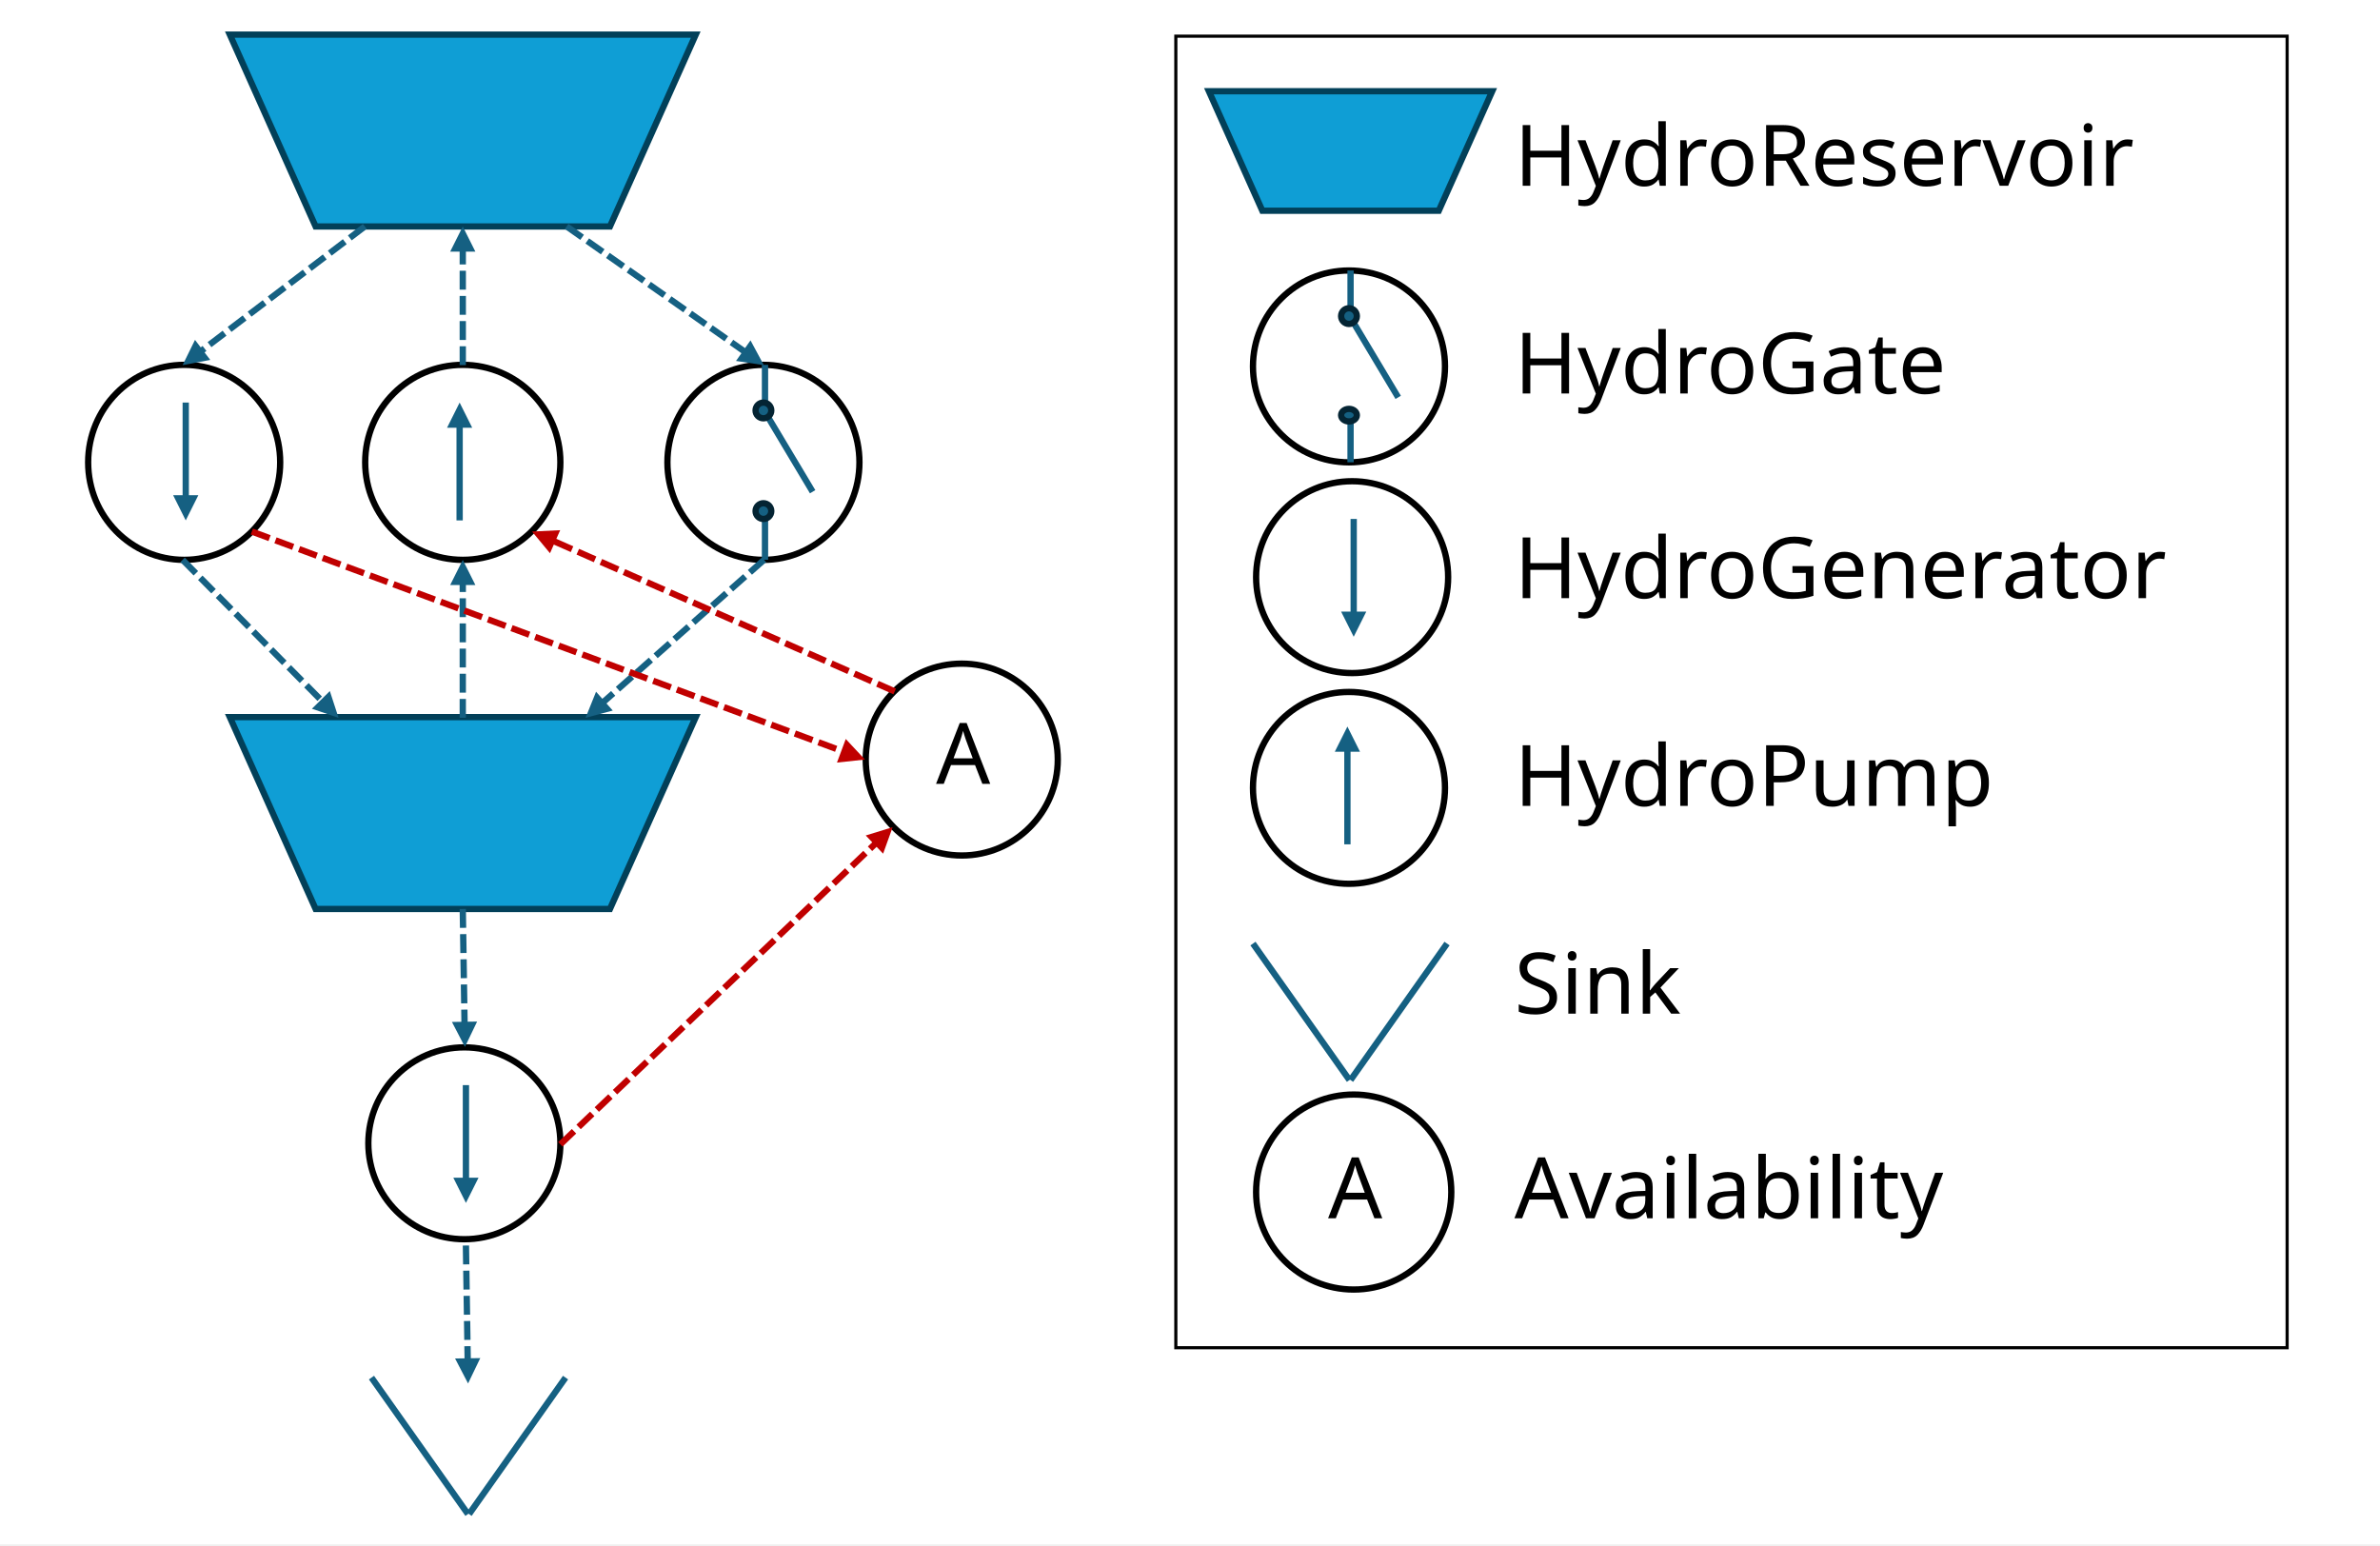
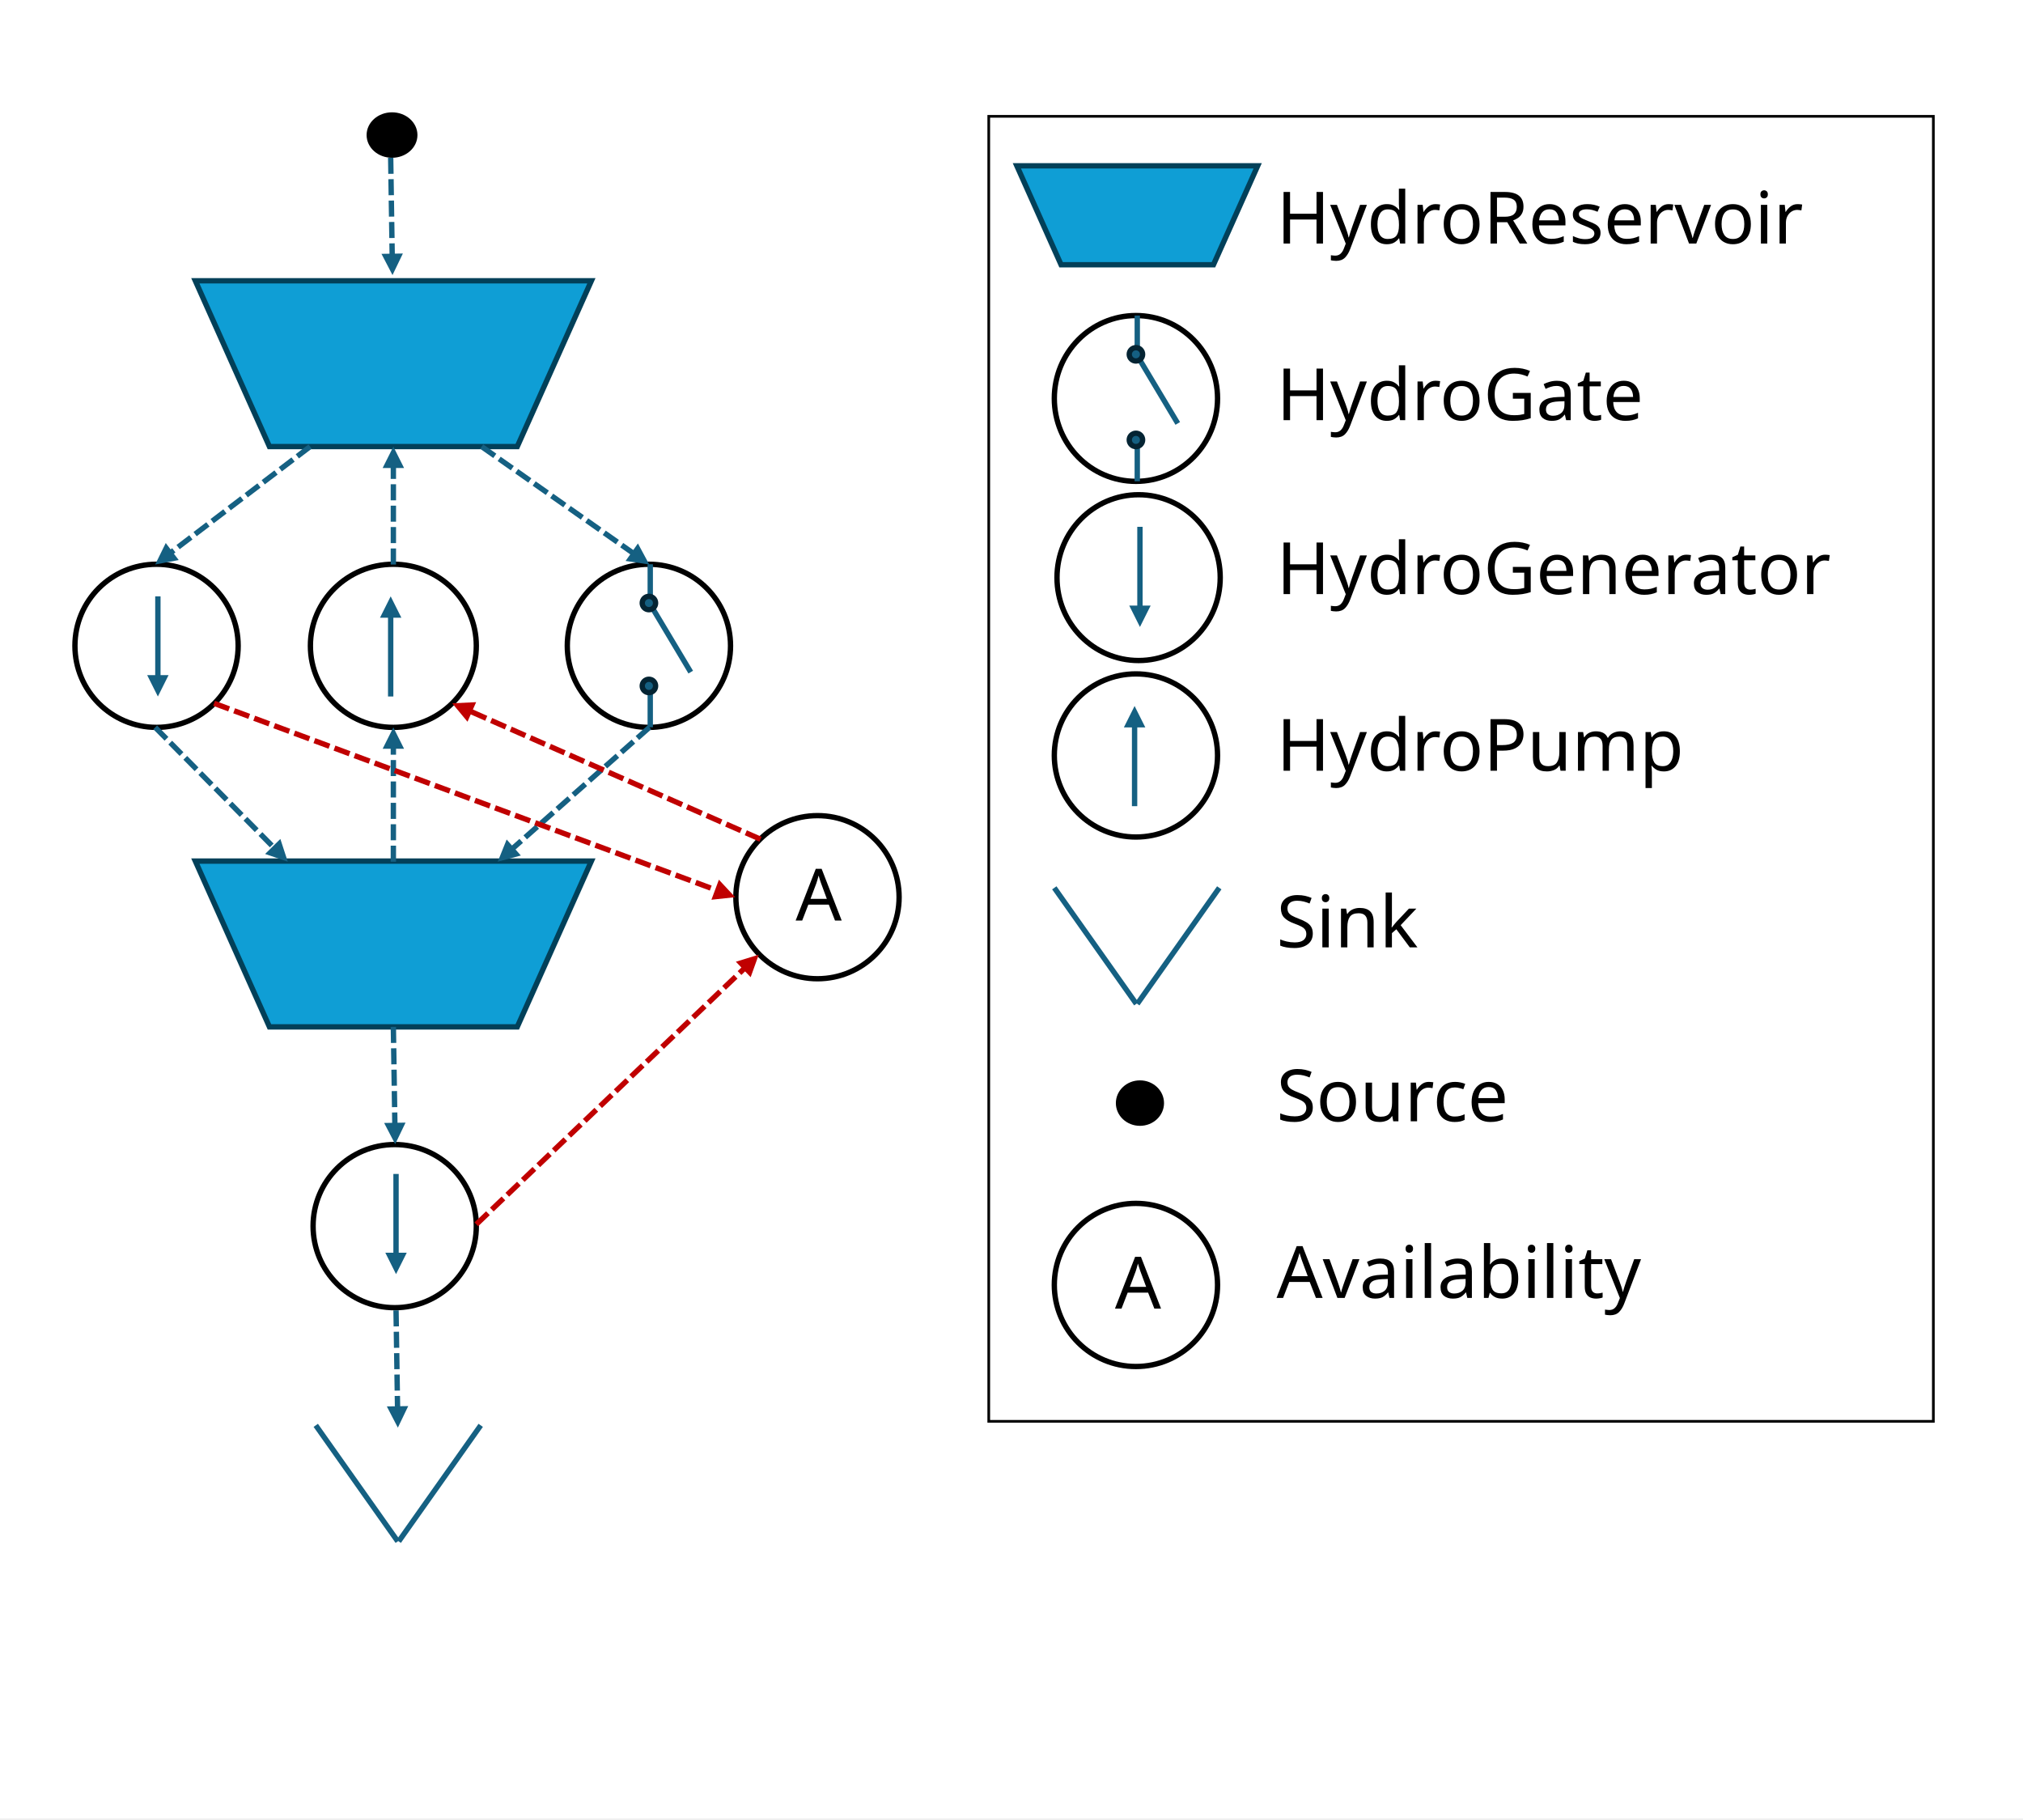
- <svg xmlns="http://www.w3.org/2000/svg" width="756" height="491" overflow="hidden">
+ <svg xmlns="http://www.w3.org/2000/svg" width="756" height="680" overflow="hidden">
  <g>
-     <rect x="0" y="0" width="756" height="490.559" fill="#FFFFFF" />
-     <path d="M474 28.974 457.025 66.94 400.975 66.94 384 28.974Z" stroke="#024059" stroke-width="2" stroke-miterlimit="8" fill="#0F9ED5" fill-rule="evenodd" />
-     <path d="M398 116.395C398 99.566 411.655 85.923 428.5 85.923 445.345 85.923 459 99.566 459 116.395 459 133.225 445.345 146.868 428.5 146.868 411.655 146.868 398 133.225 398 116.395Z" stroke="#000000" stroke-width="2" stroke-miterlimit="8" fill="#FFFFFF" fill-rule="evenodd" />
-     <path d="M0 0 0 14.961" stroke="#156082" stroke-width="1.999" stroke-miterlimit="8" fill="none" fill-rule="evenodd" transform="matrix(-1.0009 0 0 1 429 85.9227)" />
-     <path d="M0 0 0 14.961" stroke="#156082" stroke-width="1.999" stroke-miterlimit="8" fill="none" fill-rule="evenodd" transform="matrix(-1.0009 0 0 1 429 131.881)" />
-     <path d="M429 100.909 444.132 126.225" stroke="#156082" stroke-width="2" stroke-miterlimit="8" fill="none" fill-rule="evenodd" />
-     <path d="M426 100.41C426 99.03 427.119 97.912 428.5 97.912 429.881 97.912 431 99.03 431 100.41 431 101.789 429.881 102.907 428.5 102.907 427.119 102.907 426 101.789 426 100.41Z" stroke="#042433" stroke-width="2" stroke-miterlimit="8" fill="#156082" fill-rule="evenodd" />
-     <path d="M426 131.881C426 130.778 427.119 129.883 428.5 129.883 429.881 129.883 431 130.778 431 131.881 431 132.985 429.881 133.88 428.5 133.88 427.119 133.88 426 132.985 426 131.881Z" stroke="#042433" stroke-width="2" stroke-miterlimit="8" fill="#156082" fill-rule="evenodd" />
-     <path d="M399 183.335C399 166.506 412.655 152.863 429.5 152.863 446.345 152.863 460 166.506 460 183.335 460 200.165 446.345 213.808 429.5 213.808 412.655 213.808 399 200.165 399 183.335Z" stroke="#000000" stroke-width="2" stroke-miterlimit="8" fill="#FFFFFF" fill-rule="evenodd" />
-     <path d="M431 164.852 431 195.611 429 195.611 429 164.852ZM434.001 194.279 430 202.273 425.999 194.279Z" fill="#156082" />
-     <path d="M459 250.275C459 267.104 445.345 280.747 428.5 280.747 411.655 280.747 398 267.104 398 250.275 398 233.445 411.655 219.802 428.5 219.802 445.345 219.802 459 233.445 459 250.275Z" stroke="#000000" stroke-width="2" stroke-miterlimit="8" fill="#FFFFFF" fill-rule="evenodd" />
-     <path d="M427 268.214 427 237.455 429 237.455 429 268.214ZM423.999 238.787 428 230.792 432.001 238.787Z" fill="#156082" />
-     <text font-family="Aptos,Aptos_MSFontService,sans-serif" font-weight="400" font-size="27" transform="matrix(1 0 0 0.999101 481.049 59)">HydroReservoir</text>
-     <text font-family="Aptos,Aptos_MSFontService,sans-serif" font-weight="400" font-size="27" transform="matrix(1 0 0 0.999101 481.049 125)">HydroGate</text>
-     <text font-family="Aptos,Aptos_MSFontService,sans-serif" font-weight="400" font-size="27" transform="matrix(1 0 0 0.999101 481.049 190)">HydroGenerator</text>
-     <text font-family="Aptos,Aptos_MSFontService,sans-serif" font-weight="400" font-size="27" transform="matrix(1 0 0 0.999101 481.049 256)">HydroPump</text>
-     <text font-family="Aptos,Aptos_MSFontService,sans-serif" font-weight="400" font-size="27" transform="matrix(1 0 0 0.999101 481.049 322)">Sink</text>
-     <text font-family="Aptos,Aptos_MSFontService,sans-serif" font-weight="400" font-size="27" transform="matrix(1 0 0 0.999101 481.049 387)">Availability</text>
-     <path d="M398 299.73 428.645 343.084" stroke="#156082" stroke-width="2" stroke-miterlimit="8" fill="none" fill-rule="evenodd" />
-     <path d="M0 0 30.617 43.353" stroke="#156082" stroke-width="1.999" stroke-miterlimit="8" fill="none" fill-rule="evenodd" transform="matrix(-1.0009 0 0 1 459.645 299.73)" />
-     <path d="M221 10.99 193.75 71.935 100.25 71.935 73 10.99Z" stroke="#024059" stroke-width="2" stroke-miterlimit="8" fill="#0F9ED5" fill-rule="evenodd" />
-     <path d="M28 146.868C28 129.762 41.655 115.896 58.5 115.896 75.345 115.896 89 129.762 89 146.868 89 163.973 75.345 177.84 58.5 177.84 41.655 177.84 28 163.973 28 146.868Z" stroke="#000000" stroke-width="2" stroke-miterlimit="8" fill="#FFFFFF" fill-rule="evenodd" />
-     <path d="M60 127.885 60 158.644 58 158.644 58 127.885ZM63.001 157.312 59 165.306 54.999 157.312Z" fill="#156082" />
-     <path d="M178 146.868C178 163.973 164.121 177.84 147 177.84 129.879 177.84 116 163.973 116 146.868 116 129.762 129.879 115.896 147 115.896 164.121 115.896 178 129.762 178 146.868Z" stroke="#000000" stroke-width="2" stroke-miterlimit="8" fill="#FFFFFF" fill-rule="evenodd" />
-     <path d="M145 165.306 145 134.547 147 134.547 147 165.306ZM141.999 135.88 146 127.885 150.001 135.88Z" fill="#156082" />
-     <path d="M221 227.795 193.75 288.74 100.25 288.74 73 227.795Z" stroke="#024059" stroke-width="2" stroke-miterlimit="8" fill="#0F9ED5" fill-rule="evenodd" />
-     <path d="M212 146.868C212 129.762 225.655 115.896 242.5 115.896 259.345 115.896 273 129.762 273 146.868 273 163.973 259.345 177.84 242.5 177.84 225.655 177.84 212 163.973 212 146.868Z" stroke="#000000" stroke-width="2" stroke-miterlimit="8" fill="#FFFFFF" fill-rule="evenodd" />
-     <path d="M0 0 0 14.961" stroke="#156082" stroke-width="1.999" stroke-miterlimit="8" fill="none" fill-rule="evenodd" transform="matrix(-1.0009 0 0 1 243 115.896)" />
-     <path d="M0 0 0 14.961" stroke="#156082" stroke-width="1.999" stroke-miterlimit="8" fill="none" fill-rule="evenodd" transform="matrix(-1.0009 0 0 1 243 162.854)" />
-     <path d="M243 130.882 258.132 156.198" stroke="#156082" stroke-width="2" stroke-miterlimit="8" fill="none" fill-rule="evenodd" />
-     <path d="M240 130.383C240 129.003 241.119 127.885 242.5 127.885 243.881 127.885 245 129.003 245 130.383 245 131.762 243.881 132.88 242.5 132.88 241.119 132.88 240 131.762 240 130.383Z" stroke="#042433" stroke-width="2" stroke-miterlimit="8" fill="#156082" fill-rule="evenodd" />
-     <path d="M240 162.354C240 160.975 241.119 159.856 242.5 159.856 243.881 159.856 245 160.975 245 162.354 245 163.733 243.881 164.852 242.5 164.852 241.119 164.852 240 163.733 240 162.354Z" stroke="#042433" stroke-width="2" stroke-miterlimit="8" fill="#156082" fill-rule="evenodd" />
-     <path d="M146 228.019 146 222.023 148 222.023 148 228.019ZM146 220.024 146 214.028 148 214.028 148 220.024ZM146 212.03 146 206.034 148 206.034 148 212.03ZM146 204.035 146 198.039 148 198.039 148 204.035ZM146 196.04 146 190.045 148 190.045 148 196.04ZM146 188.046 146 184.502 148 184.502 148 188.046ZM142.999 185.835 147 177.84 151.001 185.835Z" fill="#156082" />
-     <path d="M0.999-4.75969e-06 0.999 5.996-0.999 5.996-0.999 4.75969e-06ZM0.999 7.995 0.999 13.991-0.999 13.991-0.999 7.995ZM0.999 15.989 0.999 21.985-0.999 21.985-0.999 15.989ZM0.999 23.984 0.999 29.98-0.999 29.98-0.999 23.984ZM0.999 31.978 1 37.393-0.999 37.393-0.999 31.978ZM3.997 36.06 0 44.055-3.997 36.061Z" fill="#156082" transform="matrix(1.0009 0 0 -1 147 115.99)" />
-     <path d="M0.606-0.795 5.375 2.838 4.164 4.428-0.606 0.795ZM6.965 4.05 11.735 7.683 10.524 9.273 5.754 5.639ZM13.325 8.894 18.094 12.527 16.883 14.117 12.114 10.484ZM19.684 13.739 24.454 17.372 23.243 18.962 18.473 15.329ZM26.044 18.583 30.813 22.216 29.602 23.806 24.833 20.173ZM32.403 23.428 37.173 27.061 35.962 28.651 31.192 25.017ZM38.763 28.272 43.532 31.906 42.321 33.495 37.552 29.862ZM45.122 33.117 49.892 36.75 48.681 38.34 43.911 34.707ZM51.482 37.961 53.139 39.223 51.928 40.813 50.271 39.551ZM53.895 36.031 57.833 44.055 49.051 42.391Z" fill="#156082" transform="matrix(-1.0009 0 0 1 115.885 71.9353)" />
-     <path d="M58.712 177.138 62.927 181.407 61.502 182.81 57.288 178.542ZM64.331 182.83 68.546 187.098 67.122 188.502 62.907 184.233ZM69.951 188.521 74.165 192.79 72.741 194.193 68.527 189.925ZM75.57 194.213 79.785 198.481 78.36 199.885 74.146 195.616ZM81.189 199.904 85.404 204.173 83.98 205.576 79.765 201.308ZM86.809 205.596 91.023 209.864 89.599 211.268 85.385 206.999ZM92.428 211.287 96.643 215.556 95.219 216.959 91.004 212.691ZM98.047 216.979 102.262 221.247 100.838 222.651 96.623 218.382ZM104.772 219.52 107.543 228.019 99.075 225.134Z" fill="#156082" />
-     <path d="M180.576 71.118 185.483 74.57 184.331 76.204 179.424 72.752ZM187.119 75.72 192.026 79.172 190.874 80.806 185.967 77.355ZM193.662 80.322 198.569 83.774 197.417 85.408 192.51 81.957ZM200.205 84.924 205.112 88.376 203.96 90.01 199.053 86.559ZM206.748 89.527 211.655 92.978 210.503 94.612 205.596 91.161ZM213.291 94.129 218.198 97.58 217.046 99.215 212.139 95.763ZM219.834 98.731 224.741 102.182 223.589 103.817 218.682 100.365ZM226.377 103.333 231.284 106.785 230.132 108.419 225.225 104.967ZM232.92 107.935 237.758 111.338 236.606 112.973 231.768 109.569ZM238.395 108.12 242.635 115.991 233.789 114.657Z" fill="#156082" />
-     <path d="M0.663-0.748 5.151 3.228 3.825 4.724-0.663 0.748ZM6.647 4.553 11.135 8.529 9.81 10.025 5.321 6.049ZM12.631 9.854 17.119 13.83 15.794 15.326 11.306 11.351ZM18.615 15.156 23.103 19.132 21.778 20.628 17.29 16.652ZM24.599 20.457 29.087 24.433 27.762 25.929 23.274 21.953ZM30.583 25.758 35.071 29.734 33.746 31.23 29.258 27.254ZM36.568 31.059 41.056 35.035 39.73 36.532 35.242 32.556ZM42.552 36.361 47.04 40.337 45.714 41.833 41.226 37.857ZM48.536 41.662 52.318 45.013 50.993 46.509 47.21 43.158ZM53.309 41.885 56.642 50.179 48.008 47.869Z" fill="#156082" transform="matrix(-1.0009 0 0 1 242.693 177.84)" />
-     <path d="M117 363.173C117 346.344 130.655 332.701 147.5 332.701 164.345 332.701 178 346.344 178 363.173 178 380.003 164.345 393.646 147.5 393.646 130.655 393.646 117 380.003 117 363.173Z" stroke="#000000" stroke-width="2" stroke-miterlimit="8" fill="#FFFFFF" fill-rule="evenodd" />
-     <path d="M149 344.69 149 375.449 147 375.449 147 344.69ZM152.001 374.117 148 382.111 143.999 374.117Z" fill="#156082" />
-     <path d="M148 288.725 148.093 294.72 146.093 294.751 146 288.756ZM148.124 296.718 148.217 302.714 146.217 302.745 146.124 296.749ZM148.248 304.712 148.341 310.707 146.341 310.738 146.248 304.743ZM148.372 312.706 148.466 318.701 146.465 318.732 146.372 312.737ZM148.497 320.699 148.577 325.885 146.577 325.916 146.496 320.73ZM151.557 324.506 147.68 332.562 143.556 324.63Z" fill="#156082" />
-     <path d="M118 437.606 148.645 480.96" stroke="#156082" stroke-width="2" stroke-miterlimit="8" fill="none" fill-rule="evenodd" />
-     <path d="M0 0 30.617 43.353" stroke="#156082" stroke-width="1.999" stroke-miterlimit="8" fill="none" fill-rule="evenodd" transform="matrix(-1.0009 0 0 1 179.645 437.606)" />
-     <path d="M149 395.629 149.093 401.624 147.093 401.655 147 395.66ZM149.124 403.622 149.217 409.617 147.217 409.648 147.124 403.653ZM149.248 411.616 149.341 417.611 147.341 417.642 147.248 411.647ZM149.372 419.609 149.466 425.605 147.465 425.636 147.372 419.64ZM149.497 427.603 149.577 432.789 147.577 432.82 147.496 427.634ZM152.557 431.41 148.68 439.466 144.556 431.534Z" fill="#156082" />
-     <rect x="373.5" y="11.49" width="353" height="416.625" stroke="#000000" stroke-width="1" stroke-miterlimit="8" fill="none" />
-     <path d="M399 378.659C399 361.554 412.879 347.687 430 347.687 447.121 347.687 461 361.554 461 378.659 461 395.765 447.121 409.632 430 409.632 412.879 409.632 399 395.765 399 378.659Z" stroke="#000000" stroke-width="2" stroke-miterlimit="8" fill="#FFFFFF" fill-rule="evenodd" />
-     <text font-family="Aptos,Aptos_MSFontService,sans-serif" font-weight="400" font-size="27" transform="matrix(1 0 0 0.999101 421.862 387)">A</text>
-     <path d="M275 241.283C275 224.453 288.655 210.81 305.5 210.81 322.345 210.81 336 224.453 336 241.283 336 258.113 322.345 271.756 305.5 271.756 288.655 271.756 275 258.113 275 241.283Z" stroke="#000000" stroke-width="2" stroke-miterlimit="8" fill="#FFFFFF" fill-rule="evenodd" />
-     <text font-family="Aptos,Aptos_MSFontService,sans-serif" font-weight="400" font-size="27" transform="matrix(1 0 0 0.999101 297.329 249)">A</text>
-     <path d="M80.349 167.912 85.973 170.003 85.275 171.876 79.651 169.785ZM87.848 170.701 93.472 172.792 92.774 174.665 87.15 172.574ZM95.347 173.49 100.971 175.581 100.273 177.454 94.649 175.363ZM102.846 176.279 108.47 178.37 107.772 180.244 102.148 178.152ZM110.345 179.068 115.969 181.159 115.271 183.033 109.647 180.941ZM117.844 181.857 123.468 183.949 122.77 185.822 117.146 183.73ZM125.343 184.646 130.967 186.738 130.27 188.611 124.645 186.519ZM132.842 187.435 138.466 189.527 137.769 191.4 132.144 189.308ZM140.341 190.224 145.965 192.316 145.268 194.189 139.643 192.097ZM147.84 193.013 153.465 195.105 152.767 196.978 147.142 194.886ZM155.339 195.802 160.964 197.894 160.266 199.767 154.641 197.675ZM162.838 198.591 168.463 200.683 167.765 202.556 162.14 200.464ZM170.337 201.38 175.962 203.472 175.264 205.345 169.639 203.253ZM177.836 204.169 183.461 206.261 182.763 208.134 177.138 206.042ZM185.335 206.958 190.96 209.05 190.262 210.923 184.638 208.831ZM192.834 209.747 198.459 211.839 197.761 213.712 192.137 211.62ZM200.333 212.536 205.958 214.628 205.26 216.501 199.636 214.409ZM207.833 215.325 213.457 217.417 212.759 219.29 207.135 217.198ZM215.332 218.114 220.956 220.206 220.258 222.079 214.634 219.987ZM222.831 220.903 228.455 222.995 227.757 224.868 222.133 222.776ZM230.33 223.692 235.954 225.784 235.256 227.657 229.632 225.565ZM237.829 226.481 243.453 228.573 242.755 230.446 237.131 228.354ZM245.328 229.27 250.952 231.362 250.254 233.235 244.63 231.143ZM252.827 232.059 258.451 234.151 257.753 236.024 252.129 233.932ZM260.326 234.848 265.95 236.94 265.252 238.813 259.628 236.721ZM267.825 237.637 268.854 238.02 268.156 239.893 267.127 239.511ZM268.651 234.746 274.754 241.281 265.859 242.238Z" fill="#C00000" />
-     <path d="M283.796 220.545 278.306 218.125 279.113 216.296 284.604 218.717ZM276.475 217.318 270.985 214.898 271.792 213.069 277.283 215.49ZM269.155 214.091 263.664 211.671 264.472 209.842 269.962 212.262ZM261.834 210.864 256.343 208.443 257.151 206.615 262.641 209.035ZM254.513 207.637 249.022 205.216 249.83 203.388 255.32 205.808ZM247.192 204.409 241.701 201.989 242.509 200.16 248 202.581ZM239.871 201.182 234.381 198.762 235.188 196.933 240.679 199.354ZM232.55 197.955 227.06 195.535 227.867 193.706 233.358 196.126ZM225.23 194.728 219.739 192.307 220.547 190.479 226.037 192.899ZM217.909 191.501 212.418 189.08 213.226 187.252 218.716 189.672ZM210.588 188.273 205.097 185.853 205.905 184.024 211.395 186.445ZM203.267 185.046 197.776 182.626 198.584 180.797 204.075 183.218ZM195.946 181.819 190.456 179.399 191.263 177.57 196.754 179.99ZM188.625 178.592 183.135 176.171 183.942 174.343 189.433 176.763ZM181.305 175.365 175.814 172.944 176.621 171.116 182.112 173.536ZM174.706 175.732 169 168.848 177.936 168.418Z" fill="#C00000" />
-     <path d="M0.69-0.723 5.026 3.419 3.645 4.864-0.69 0.723ZM6.471 4.8 10.806 8.942 9.426 10.387 5.09 6.245ZM12.252 10.322 16.587 14.464 15.207 15.909 10.871 11.767ZM18.032 15.845 22.368 19.986 20.987 21.432 16.652 17.29ZM23.813 21.367 28.148 25.509 26.768 26.954 22.432 22.812ZM29.594 26.889 33.929 31.031 32.549 32.476 28.213 28.335ZM35.374 32.412 39.71 36.554 38.329 37.999 33.994 33.857ZM41.155 37.934 45.49 42.076 44.11 43.521 39.774 39.379ZM46.936 43.457 51.271 47.599 49.891 49.044 45.555 44.902ZM52.716 48.979 57.052 53.121 55.671 54.566 51.336 50.424ZM58.497 54.502 62.833 58.643 61.452 60.089 57.117 55.947ZM64.278 60.024 68.613 64.166 67.233 65.611 62.897 61.469ZM70.058 65.546 74.394 69.688 73.013 71.133 68.678 66.992ZM75.839 71.069 80.175 75.21 78.794 76.656 74.459 72.514ZM81.62 76.591 85.955 80.733 84.575 82.178 80.239 78.036ZM87.4 82.114 91.736 86.255 90.355 87.701 86.02 83.559ZM93.181 87.636 97.517 91.778 96.136 93.223 91.8 89.081ZM98.962 93.158 101.322 95.413 99.941 96.858 97.581 94.603ZM102.429 92.325 105.449 100.738 96.907 98.106Z" fill="#C00000" transform="matrix(1.0009 0 0 -1 178 363.501)" />
+     <rect x="0" y="0" width="756" height="679.517" fill="#FFFFFF" />
+     <path d="M470 61.956 453.471 98.93 396.529 98.93 380 61.956Z" stroke="#024059" stroke-width="2" stroke-miterlimit="8" fill="#0F9ED5" fill-rule="evenodd" />
+     <path d="M394 148.894C394 131.785 407.655 117.916 424.5 117.916 441.345 117.916 455 131.785 455 148.894 455 166.003 441.345 179.872 424.5 179.872 407.655 179.872 394 166.003 394 148.894Z" stroke="#000000" stroke-width="2" stroke-miterlimit="8" fill="#FFFFFF" fill-rule="evenodd" />
+     <path d="M0 0 0 14.964" stroke="#156082" stroke-width="1.999" stroke-miterlimit="8" fill="none" fill-rule="evenodd" transform="matrix(-1.00071 0 0 1 425 117.916)" />
+     <path d="M0 0 0 14.964" stroke="#156082" stroke-width="1.999" stroke-miterlimit="8" fill="none" fill-rule="evenodd" transform="matrix(-1.00071 0 0 1 425 164.883)" />
+     <path d="M425 132.906 440.132 158.226" stroke="#156082" stroke-width="2" stroke-miterlimit="8" fill="none" fill-rule="evenodd" />
+     <path d="M422 132.406C422 131.026 423.119 129.908 424.5 129.908 425.881 129.908 427 131.026 427 132.406 427 133.786 425.881 134.904 424.5 134.904 423.119 134.904 422 133.786 422 132.406Z" stroke="#042433" stroke-width="2" stroke-miterlimit="8" fill="#156082" fill-rule="evenodd" />
+     <path d="M422 164.383C422 163.003 423.119 161.885 424.5 161.885 425.881 161.885 427 163.003 427 164.383 427 165.763 425.881 166.881 424.5 166.881 423.119 166.881 422 165.763 422 164.383Z" stroke="#042433" stroke-width="2" stroke-miterlimit="8" fill="#156082" fill-rule="evenodd" />
+     <path d="M395 215.847C395 198.738 408.655 184.869 425.5 184.869 442.345 184.869 456 198.738 456 215.847 456 232.955 442.345 246.825 425.5 246.825 408.655 246.825 395 232.955 395 215.847Z" stroke="#000000" stroke-width="2" stroke-miterlimit="8" fill="#FFFFFF" fill-rule="evenodd" />
+     <path d="M427 196.86 427 227.625 425 227.625 425 196.86ZM430.001 226.292 426 234.289 421.999 226.292Z" fill="#156082" />
+     <path d="M455 282.299C455 299.132 441.345 312.778 424.5 312.778 407.655 312.778 394 299.132 394 282.299 394 265.467 407.655 251.821 424.5 251.821 441.345 251.821 455 265.467 455 282.299Z" stroke="#000000" stroke-width="2" stroke-miterlimit="8" fill="#FFFFFF" fill-rule="evenodd" />
+     <path d="M423 301.241 423 270.476 425 270.476 425 301.241ZM419.999 271.809 424 263.813 428.001 271.809Z" fill="#156082" />
+     <text font-family="Aptos,Aptos_MSFontService,sans-serif" font-weight="400" font-size="27" transform="matrix(1 0 0 0.99929 477.048 91)">HydroReservoir</text>
+     <text font-family="Aptos,Aptos_MSFontService,sans-serif" font-weight="400" font-size="27" transform="matrix(1 0 0 0.99929 477.048 157)">HydroGate</text>
+     <text font-family="Aptos,Aptos_MSFontService,sans-serif" font-weight="400" font-size="27" transform="matrix(1 0 0 0.99929 477.048 222)">HydroGenerator</text>
+     <text font-family="Aptos,Aptos_MSFontService,sans-serif" font-weight="400" font-size="27" transform="matrix(1 0 0 0.99929 477.048 288)">HydroPump</text>
+     <text font-family="Aptos,Aptos_MSFontService,sans-serif" font-weight="400" font-size="27" transform="matrix(1 0 0 0.99929 477.048 354)">Sink</text>
+     <text font-family="Aptos,Aptos_MSFontService,sans-serif" font-weight="400" font-size="27" transform="matrix(1 0 0 0.99929 477.048 419)">Source</text>
+     <text font-family="Aptos,Aptos_MSFontService,sans-serif" font-weight="400" font-size="27" transform="matrix(1 0 0 0.99929 477.048 485)">Availability</text>
+     <path d="M394 331.764 424.645 375.126" stroke="#156082" stroke-width="2" stroke-miterlimit="8" fill="none" fill-rule="evenodd" />
+     <path d="M0 0 30.623 43.361" stroke="#156082" stroke-width="1.999" stroke-miterlimit="8" fill="none" fill-rule="evenodd" transform="matrix(-1.00071 0 0 1 455.645 331.764)" />
+     <path d="M221 104.925 193.303 166.881 100.697 166.881 73 104.925Z" stroke="#024059" stroke-width="2" stroke-miterlimit="8" fill="#0F9ED5" fill-rule="evenodd" />
+     <path d="M28 241.328C28 224.496 41.655 210.85 58.5 210.85 75.345 210.85 89 224.496 89 241.328 89 258.161 75.345 271.807 58.5 271.807 41.655 271.807 28 258.161 28 241.328Z" stroke="#000000" stroke-width="2" stroke-miterlimit="8" fill="#FFFFFF" fill-rule="evenodd" />
+     <path d="M60 222.842 60 253.607 58 253.607 58 222.842ZM63.001 252.274 59 260.27 54.999 252.274Z" fill="#156082" />
+     <path d="M178 241.328C178 258.161 164.121 271.807 147 271.807 129.879 271.807 116 258.161 116 241.328 116 224.496 129.879 210.85 147 210.85 164.121 210.85 178 224.496 178 241.328Z" stroke="#000000" stroke-width="2" stroke-miterlimit="8" fill="#FFFFFF" fill-rule="evenodd" />
+     <path d="M145 260.27 145 229.505 147 229.505 147 260.27ZM141.999 230.838 146 222.842 150.001 230.838Z" fill="#156082" />
+     <path d="M221 321.771 193.303 383.727 100.697 383.727 73 321.771Z" stroke="#024059" stroke-width="2" stroke-miterlimit="8" fill="#0F9ED5" fill-rule="evenodd" />
+     <path d="M212 241.328C212 224.496 225.655 210.85 242.5 210.85 259.345 210.85 273 224.496 273 241.328 273 258.161 259.345 271.807 242.5 271.807 225.655 271.807 212 258.161 212 241.328Z" stroke="#000000" stroke-width="2" stroke-miterlimit="8" fill="#FFFFFF" fill-rule="evenodd" />
+     <path d="M0 0 0 14.964" stroke="#156082" stroke-width="1.999" stroke-miterlimit="8" fill="none" fill-rule="evenodd" transform="matrix(-1.00071 0 0 1 243 210.85)" />
+     <path d="M0 0 0 14.964" stroke="#156082" stroke-width="1.999" stroke-miterlimit="8" fill="none" fill-rule="evenodd" transform="matrix(-1.00071 0 0 1 243 256.817)" />
+     <path d="M243 225.839 258.132 251.16" stroke="#156082" stroke-width="2" stroke-miterlimit="8" fill="none" fill-rule="evenodd" />
+     <path d="M240 225.34C240 223.96 241.119 222.842 242.5 222.842 243.881 222.842 245 223.96 245 225.34 245 226.72 243.881 227.838 242.5 227.838 241.119 227.838 240 226.72 240 225.34Z" stroke="#042433" stroke-width="2" stroke-miterlimit="8" fill="#156082" fill-rule="evenodd" />
+     <path d="M240 256.318C240 254.938 241.119 253.82 242.5 253.82 243.881 253.82 245 254.938 245 256.318 245 257.698 243.881 258.816 242.5 258.816 241.119 258.816 240 257.698 240 256.318Z" stroke="#042433" stroke-width="2" stroke-miterlimit="8" fill="#156082" fill-rule="evenodd" />
+     <path d="M146 321.995 146 315.998 148 315.998 148 321.995ZM146 313.999 146 308.002 148 308.002 148 313.999ZM146 306.003 146 300.006 148 300.006 148 306.003ZM146 298.007 146 292.01 148 292.01 148 298.007ZM146 290.011 146 284.014 148 284.014 148 290.011ZM146 282.015 146 278.47 148 278.47 148 282.015ZM142.999 279.803 147 271.807 151.001 279.803Z" fill="#156082" />
+     <path d="M1-4.76059e-06 1 5.997-0.999 5.997-1 4.76059e-06ZM1 7.996 1 13.993-0.999 13.993-0.999 7.996ZM1 15.992 1 21.989-0.999 21.989-0.999 15.992ZM1 23.988 1 29.985-0.999 29.985-0.999 23.988ZM1 31.984 1 37.4-0.999 37.4-0.999 31.984ZM3.998 36.067 0 44.063-3.998 36.067Z" fill="#156082" transform="matrix(1.00071 0 0 -1 147 210.945)" />
+     <path d="M0.606-0.795 5.376 2.839 4.165 4.429-0.606 0.795ZM6.966 4.05 11.737 7.684 10.526 9.275 5.755 5.641ZM13.327 8.896 18.098 12.53 16.886 14.12 12.116 10.486ZM19.688 13.741 24.459 17.375 23.247 18.965 18.477 15.331ZM26.049 18.587 30.819 22.221 29.608 23.811 24.837 20.177ZM32.409 23.432 37.18 27.066 35.969 28.656 31.198 25.022ZM38.77 28.277 43.541 31.912 42.329 33.502 37.559 29.868ZM45.131 33.123 49.901 36.757 48.69 38.347 43.919 34.713ZM51.492 37.968 53.149 39.231 51.937 40.821 50.28 39.559ZM53.906 36.038 57.844 44.063 49.06 42.398Z" fill="#156082" transform="matrix(-1.00071 0 0 1 115.885 166.881)" />
+     <path d="M58.712 271.105 62.927 275.374 61.502 276.778 57.288 272.509ZM64.331 276.797 68.546 281.067 67.122 282.471 62.907 278.201ZM69.951 282.49 74.165 286.759 72.741 288.163 68.527 283.894ZM75.57 288.183 79.785 292.452 78.36 293.856 74.146 289.586ZM81.189 293.875 85.404 298.145 83.98 299.548 79.765 295.279ZM86.809 299.568 91.023 303.837 89.599 305.241 85.385 300.971ZM92.428 305.26 96.643 309.53 95.219 310.933 91.004 306.664ZM98.047 310.953 102.262 315.222 100.838 316.626 96.623 312.357ZM104.772 313.495 107.543 321.995 99.075 319.11Z" fill="#156082" />
+     <path d="M180.576 166.064 185.483 169.516 184.331 171.151 179.424 167.699ZM187.119 170.667 192.026 174.119 190.874 175.754 185.967 172.302ZM193.662 175.27 198.569 178.722 197.417 180.357 192.51 176.905ZM200.205 179.873 205.112 183.325 203.96 184.96 199.053 181.508ZM206.748 184.476 211.655 187.928 210.503 189.563 205.596 186.111ZM213.291 189.079 218.198 192.531 217.046 194.166 212.139 190.714ZM219.834 193.682 224.741 197.134 223.589 198.769 218.682 195.317ZM226.377 198.285 231.284 201.737 230.132 203.372 225.225 199.92ZM232.92 202.888 237.758 206.292 236.606 207.926 231.768 204.523ZM238.395 203.073 242.635 210.945 233.789 209.611Z" fill="#156082" />
+     <path d="M0.663-0.748 5.152 3.229 3.826 4.725-0.663 0.748ZM6.648 4.554 11.137 8.531 9.811 10.027 5.322 6.05ZM12.633 9.856 17.122 13.833 15.797 15.329 11.308 11.353ZM18.619 15.159 23.108 19.135 21.782 20.632 17.293 16.655ZM24.604 20.461 29.093 24.438 27.767 25.934 23.278 21.957ZM30.589 25.763 35.078 29.74 33.752 31.236 29.264 27.259ZM36.574 31.065 41.063 35.042 39.738 36.538 35.249 32.562ZM42.56 36.368 47.049 40.344 45.723 41.841 41.234 37.864ZM48.545 41.67 52.328 45.021 51.003 46.518 47.219 43.166ZM53.319 41.893 56.653 50.188 48.017 47.879Z" fill="#156082" transform="matrix(-1.00071 0 0 1 242.693 271.807)" />
+     <path d="M117 458.174C117 441.342 130.655 427.696 147.5 427.696 164.345 427.696 178 441.342 178 458.174 178 475.007 164.345 488.653 147.5 488.653 130.655 488.653 117 475.007 117 458.174Z" stroke="#000000" stroke-width="2" stroke-miterlimit="8" fill="#FFFFFF" fill-rule="evenodd" />
+     <path d="M149 438.688 149 469.453 147 469.453 147 438.688ZM152.001 468.121 148 476.117 143.999 468.121Z" fill="#156082" />
+     <path d="M148 383.712 148.093 389.708 146.093 389.739 146 383.743ZM148.124 391.707 148.217 397.703 146.217 397.734 146.124 391.738ZM148.248 399.702 148.341 405.698 146.341 405.729 146.248 399.733ZM148.372 407.697 148.466 413.693 146.465 413.724 146.372 407.728ZM148.497 415.692 148.577 420.879 146.577 420.91 146.496 415.723ZM151.557 419.5 147.68 427.557 143.556 419.624Z" fill="#156082" />
+     <path d="M118 532.621 148.645 575.983" stroke="#156082" stroke-width="2" stroke-miterlimit="8" fill="none" fill-rule="evenodd" />
+     <path d="M0 0 30.623 43.362" stroke="#156082" stroke-width="1.999" stroke-miterlimit="8" fill="none" fill-rule="evenodd" transform="matrix(-1.00071 0 0 1 179.645 532.621)" />
+     <path d="M149 489.636 149.093 495.633 147.093 495.664 147 489.667ZM149.124 497.632 149.217 503.628 147.217 503.659 147.124 497.663ZM149.248 505.627 149.341 511.623 147.341 511.654 147.248 505.658ZM149.372 513.622 149.466 519.618 147.465 519.649 147.372 513.653ZM149.497 521.617 149.577 526.804 147.577 526.835 147.496 521.648ZM152.557 525.425 148.68 533.482 144.556 525.549Z" fill="#156082" />
+     <rect x="369.5" y="43.469" width="353" height="487.653" stroke="#000000" stroke-width="1" stroke-miterlimit="8" fill="none" />
+     <path d="M394 480.159C394 463.326 407.655 449.68 424.5 449.68 441.345 449.68 455 463.326 455 480.159 455 496.991 441.345 510.637 424.5 510.637 407.655 510.637 394 496.991 394 480.159Z" stroke="#000000" stroke-width="2" stroke-miterlimit="8" fill="#FFFFFF" fill-rule="evenodd" />
+     <text font-family="Aptos,Aptos_MSFontService,sans-serif" font-weight="400" font-size="27" transform="matrix(1 0 0 0.99929 416.665 489)">A</text>
+     <path d="M275 335.262C275 318.429 288.655 304.783 305.5 304.783 322.345 304.783 336 318.429 336 335.262 336 352.094 322.345 365.74 305.5 365.74 288.655 365.74 275 352.094 275 335.262Z" stroke="#000000" stroke-width="2" stroke-miterlimit="8" fill="#FFFFFF" fill-rule="evenodd" />
+     <text font-family="Aptos,Aptos_MSFontService,sans-serif" font-weight="400" font-size="27" transform="matrix(1 0 0 0.99929 297.329 344)">A</text>
+     <path d="M80.349 261.877 85.973 263.969 85.275 265.842 79.651 263.75ZM87.848 264.666 93.472 266.758 92.774 268.632 87.15 266.54ZM95.347 267.456 100.971 269.548 100.273 271.421 94.649 269.329ZM102.846 270.245 108.47 272.337 107.772 274.211 102.148 272.119ZM110.345 273.035 115.969 275.127 115.271 277 109.647 274.908ZM117.844 275.824 123.468 277.917 122.77 279.79 117.146 277.698ZM125.343 278.614 130.967 280.706 130.27 282.579 124.645 280.487ZM132.842 281.403 138.466 283.496 137.769 285.369 132.144 283.277ZM140.341 284.193 145.965 286.285 145.268 288.159 139.643 286.066ZM147.84 286.983 153.465 289.075 152.767 290.948 147.142 288.856ZM155.339 289.772 160.964 291.864 160.266 293.738 154.641 291.646ZM162.838 292.562 168.463 294.654 167.765 296.527 162.14 294.435ZM170.337 295.351 175.962 297.443 175.264 299.317 169.639 297.225ZM177.836 298.141 183.461 300.233 182.763 302.106 177.138 300.014ZM185.335 300.93 190.96 303.023 190.262 304.896 184.638 302.804ZM192.834 303.72 198.459 305.812 197.761 307.686 192.137 305.593ZM200.333 306.51 205.958 308.602 205.26 310.475 199.636 308.383ZM207.833 309.299 213.457 311.391 212.759 313.265 207.135 311.172ZM215.332 312.089 220.956 314.181 220.258 316.054 214.634 313.962ZM222.831 314.878 228.455 316.97 227.757 318.844 222.133 316.752ZM230.33 317.668 235.954 319.76 235.256 321.633 229.632 319.541ZM237.829 320.457 243.453 322.549 242.755 324.423 237.131 322.331ZM245.328 323.247 250.952 325.339 250.254 327.212 244.63 325.12ZM252.827 326.036 258.451 328.129 257.753 330.002 252.129 327.91ZM260.326 328.826 265.95 330.918 265.252 332.792 259.628 330.699ZM267.825 331.616 268.854 331.998 268.156 333.872 267.127 333.489ZM268.651 328.723 274.754 335.26 265.859 336.217Z" fill="#C00000" />
+     <path d="M283.796 314.52 278.306 312.099 279.113 310.27 284.604 312.691ZM276.475 311.292 270.985 308.872 271.792 307.043 277.283 309.463ZM269.155 308.065 263.664 305.644 264.472 303.815 269.962 306.236ZM261.834 304.837 256.343 302.416 257.151 300.587 262.641 303.008ZM254.513 301.609 249.022 299.188 249.83 297.359 255.32 299.78ZM247.192 298.381 241.701 295.96 242.509 294.131 248 296.552ZM239.871 295.153 234.381 292.732 235.188 290.904 240.679 293.324ZM232.55 291.926 227.06 289.505 227.867 287.676 233.358 290.097ZM225.23 288.698 219.739 286.277 220.547 284.448 226.037 286.869ZM217.909 285.47 212.418 283.049 213.226 281.22 218.716 283.641ZM210.588 282.242 205.097 279.821 205.905 277.992 211.395 280.413ZM203.267 279.014 197.776 276.593 198.584 274.765 204.075 277.185ZM195.946 275.786 190.456 273.366 191.263 271.537 196.754 273.958ZM188.625 272.559 183.135 270.138 183.942 268.309 189.433 270.73ZM181.305 269.331 175.814 266.91 176.621 265.081 182.112 267.502ZM174.706 269.699 169 262.813 177.936 262.383Z" fill="#C00000" />
+     <path d="M0.69-0.723 5.027 3.42 3.646 4.865-0.69 0.723ZM6.472 4.801 10.809 8.943 9.428 10.389 5.091 6.246ZM12.254 10.324 16.59 14.467 15.209 15.912 10.873 11.77ZM18.036 15.848 22.372 19.99 20.991 21.436 16.655 17.293ZM23.817 21.371 28.154 25.514 26.773 26.959 22.437 22.817ZM29.599 26.895 33.936 31.037 32.555 32.483 28.218 28.34ZM35.381 32.418 39.717 36.561 38.337 38.006 34 33.863ZM41.163 37.941 45.499 42.084 44.118 43.529 39.782 39.387ZM46.945 43.465 51.281 47.607 49.9 49.053 45.564 44.91ZM52.726 48.988 57.063 53.131 55.682 54.576 51.346 50.434ZM58.508 54.512 62.844 58.654 61.464 60.1 57.127 55.957ZM64.29 60.035 68.626 64.178 67.245 65.623 62.909 61.481ZM70.072 65.559 74.408 69.701 73.027 71.147 68.691 67.004ZM75.853 71.082 80.19 75.225 78.809 76.67 74.472 72.528ZM81.635 76.606 85.972 80.748 84.591 82.194 80.254 78.051ZM87.417 82.129 91.753 86.272 90.372 87.717 86.036 83.575ZM93.199 87.653 97.535 91.795 96.154 93.24 91.818 89.098ZM98.981 93.176 101.341 95.431 99.96 96.876 97.6 94.621ZM102.449 92.342 105.469 100.757 96.925 98.124Z" fill="#C00000" transform="matrix(1.00071 0 0 -1 178 457.503)" />
+     <path d="M138 50.464C138 46.325 141.806 42.969 146.5 42.969 151.194 42.969 155 46.325 155 50.464 155 54.603 151.194 57.959 146.5 57.959 141.806 57.959 138 54.603 138 50.464Z" stroke="#000000" stroke-width="2" stroke-miterlimit="8" fill-rule="evenodd" />
+     <path d="M147 58.943 147.093 64.939 145.093 64.97 145 58.974ZM147.124 66.938 147.217 72.934 145.217 72.965 145.124 66.969ZM147.248 74.933 147.341 80.929 145.341 80.96 145.248 74.964ZM147.372 82.928 147.466 88.924 145.465 88.955 145.372 82.959ZM147.497 90.923 147.577 96.11 145.577 96.141 145.496 90.954ZM150.557 94.731 146.68 102.788 142.556 94.855Z" fill="#156082" />
+     <path d="M418 412.207C418 408.068 421.582 404.712 426 404.712 430.418 404.712 434 408.068 434 412.207 434 416.346 430.418 419.702 426 419.702 421.582 419.702 418 416.346 418 412.207Z" stroke="#000000" stroke-width="2" stroke-miterlimit="8" fill-rule="evenodd" />
  </g>
</svg>
